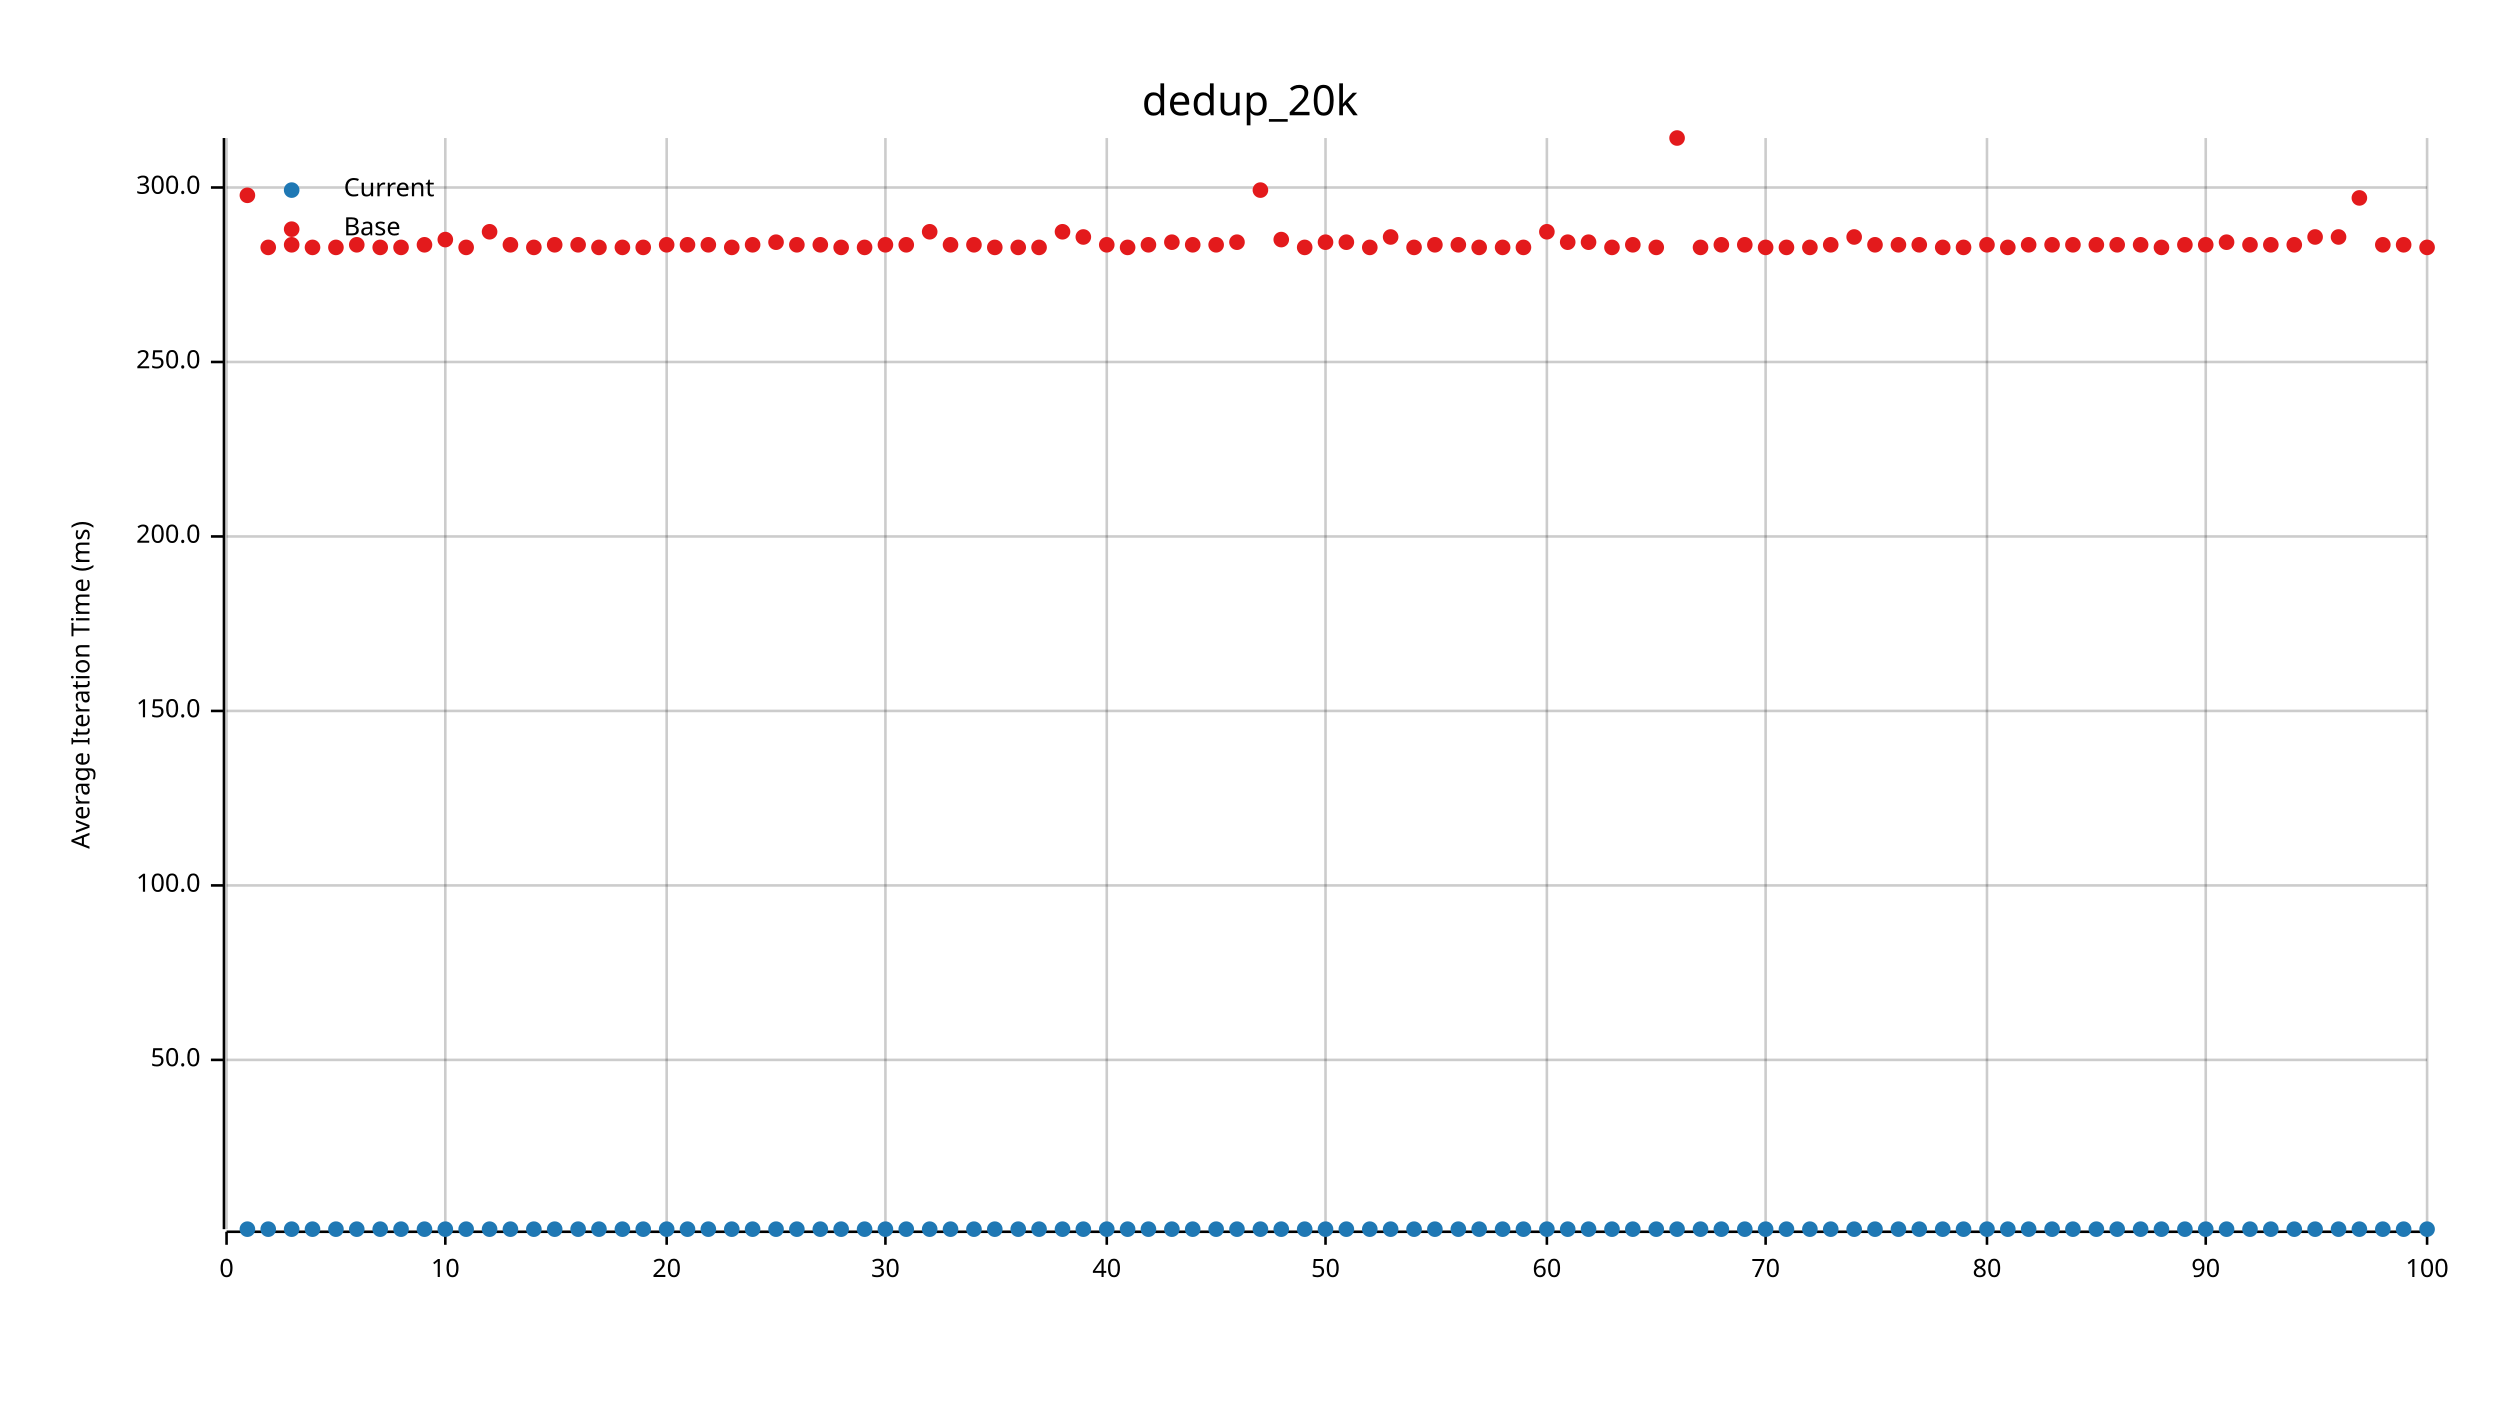
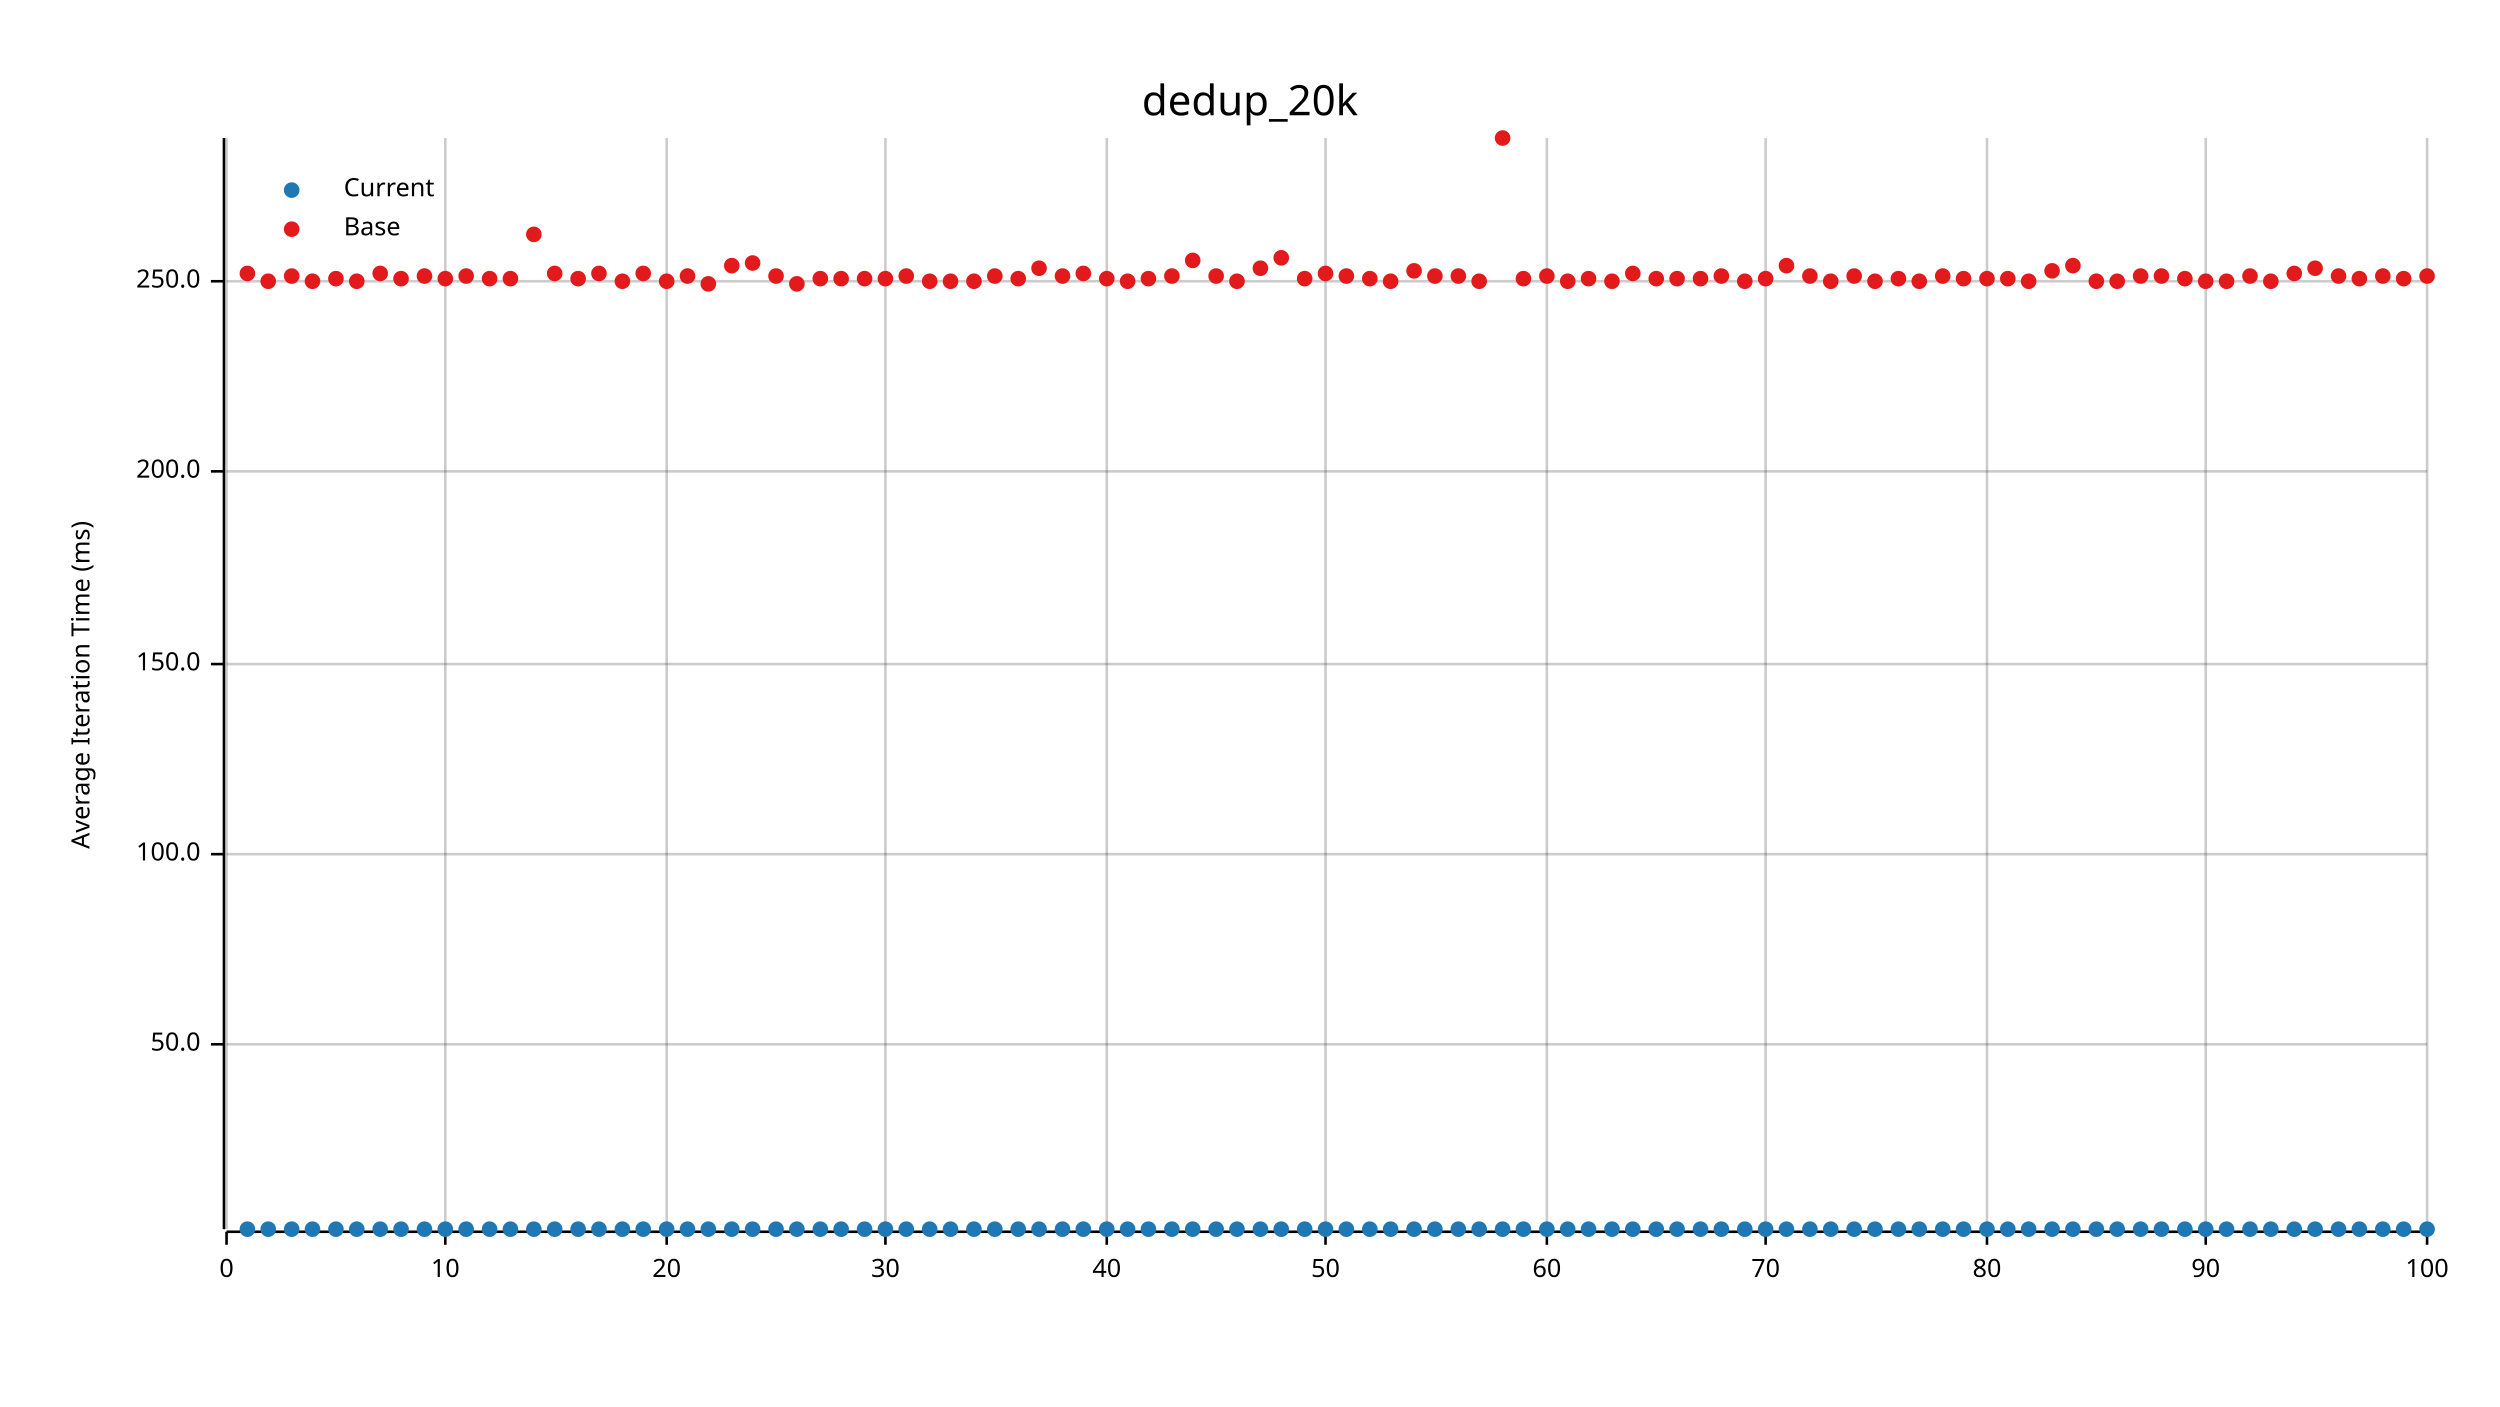
<svg xmlns="http://www.w3.org/2000/svg" width="960" height="540" viewBox="0 0 960 540">
  <text x="480" y="32" dy="0.76em" text-anchor="middle" font-family="sans-serif" font-size="16.129" opacity="1" fill="#000000">
dedup_20k
</text>
  <text x="27" y="263" dy="0.76em" text-anchor="middle" font-family="sans-serif" font-size="9.677" opacity="1" fill="#000000" transform="rotate(270, 27, 263)">
Average Iteration Time (ms)
</text>
  <line opacity="0.2" stroke="#000000" stroke-width="1" x1="87" y1="472" x2="87" y2="53" />
  <line opacity="0.2" stroke="#000000" stroke-width="1" x1="171" y1="472" x2="171" y2="53" />
  <line opacity="0.2" stroke="#000000" stroke-width="1" x1="256" y1="472" x2="256" y2="53" />
  <line opacity="0.2" stroke="#000000" stroke-width="1" x1="340" y1="472" x2="340" y2="53" />
  <line opacity="0.2" stroke="#000000" stroke-width="1" x1="425" y1="472" x2="425" y2="53" />
  <line opacity="0.2" stroke="#000000" stroke-width="1" x1="509" y1="472" x2="509" y2="53" />
  <line opacity="0.2" stroke="#000000" stroke-width="1" x1="594" y1="472" x2="594" y2="53" />
  <line opacity="0.2" stroke="#000000" stroke-width="1" x1="678" y1="472" x2="678" y2="53" />
  <line opacity="0.2" stroke="#000000" stroke-width="1" x1="763" y1="472" x2="763" y2="53" />
  <line opacity="0.2" stroke="#000000" stroke-width="1" x1="847" y1="472" x2="847" y2="53" />
  <line opacity="0.2" stroke="#000000" stroke-width="1" x1="932" y1="472" x2="932" y2="53" />
-   <line opacity="0.2" stroke="#000000" stroke-width="1" x1="87" y1="407" x2="932" y2="407" />
-   <line opacity="0.2" stroke="#000000" stroke-width="1" x1="87" y1="340" x2="932" y2="340" />
-   <line opacity="0.2" stroke="#000000" stroke-width="1" x1="87" y1="273" x2="932" y2="273" />
-   <line opacity="0.2" stroke="#000000" stroke-width="1" x1="87" y1="206" x2="932" y2="206" />
-   <line opacity="0.2" stroke="#000000" stroke-width="1" x1="87" y1="139" x2="932" y2="139" />
-   <line opacity="0.2" stroke="#000000" stroke-width="1" x1="87" y1="72" x2="932" y2="72" />
+   <line opacity="0.2" stroke="#000000" stroke-width="1" x1="87" y1="401" x2="932" y2="401" />
+   <line opacity="0.2" stroke="#000000" stroke-width="1" x1="87" y1="328" x2="932" y2="328" />
+   <line opacity="0.2" stroke="#000000" stroke-width="1" x1="87" y1="255" x2="932" y2="255" />
+   <line opacity="0.2" stroke="#000000" stroke-width="1" x1="87" y1="181" x2="932" y2="181" />
+   <line opacity="0.2" stroke="#000000" stroke-width="1" x1="87" y1="108" x2="932" y2="108" />
  <polyline fill="none" opacity="1" stroke="#000000" stroke-width="1" points="86,53 86,472 " />
-   <text x="77" y="407" dy="0.5ex" text-anchor="end" font-family="sans-serif" font-size="9.677" opacity="1" fill="#000000">
+   <text x="77" y="401" dy="0.5ex" text-anchor="end" font-family="sans-serif" font-size="9.677" opacity="1" fill="#000000">
50.0
</text>
-   <polyline fill="none" opacity="1" stroke="#000000" stroke-width="1" points="81,407 86,407 " />
-   <text x="77" y="340" dy="0.5ex" text-anchor="end" font-family="sans-serif" font-size="9.677" opacity="1" fill="#000000">
+   <polyline fill="none" opacity="1" stroke="#000000" stroke-width="1" points="81,401 86,401 " />
+   <text x="77" y="328" dy="0.5ex" text-anchor="end" font-family="sans-serif" font-size="9.677" opacity="1" fill="#000000">
100.0
</text>
-   <polyline fill="none" opacity="1" stroke="#000000" stroke-width="1" points="81,340 86,340 " />
-   <text x="77" y="273" dy="0.5ex" text-anchor="end" font-family="sans-serif" font-size="9.677" opacity="1" fill="#000000">
+   <polyline fill="none" opacity="1" stroke="#000000" stroke-width="1" points="81,328 86,328 " />
+   <text x="77" y="255" dy="0.5ex" text-anchor="end" font-family="sans-serif" font-size="9.677" opacity="1" fill="#000000">
150.0
</text>
-   <polyline fill="none" opacity="1" stroke="#000000" stroke-width="1" points="81,273 86,273 " />
-   <text x="77" y="206" dy="0.5ex" text-anchor="end" font-family="sans-serif" font-size="9.677" opacity="1" fill="#000000">
+   <polyline fill="none" opacity="1" stroke="#000000" stroke-width="1" points="81,255 86,255 " />
+   <text x="77" y="181" dy="0.5ex" text-anchor="end" font-family="sans-serif" font-size="9.677" opacity="1" fill="#000000">
200.0
</text>
-   <polyline fill="none" opacity="1" stroke="#000000" stroke-width="1" points="81,206 86,206 " />
-   <text x="77" y="139" dy="0.5ex" text-anchor="end" font-family="sans-serif" font-size="9.677" opacity="1" fill="#000000">
+   <polyline fill="none" opacity="1" stroke="#000000" stroke-width="1" points="81,181 86,181 " />
+   <text x="77" y="108" dy="0.5ex" text-anchor="end" font-family="sans-serif" font-size="9.677" opacity="1" fill="#000000">
250.0
</text>
-   <polyline fill="none" opacity="1" stroke="#000000" stroke-width="1" points="81,139 86,139 " />
-   <text x="77" y="72" dy="0.5ex" text-anchor="end" font-family="sans-serif" font-size="9.677" opacity="1" fill="#000000">
- 300.0
- </text>
-   <polyline fill="none" opacity="1" stroke="#000000" stroke-width="1" points="81,72 86,72 " />
+   <polyline fill="none" opacity="1" stroke="#000000" stroke-width="1" points="81,108 86,108 " />
  <polyline fill="none" opacity="1" stroke="#000000" stroke-width="1" points="87,473 932,473 " />
  <text x="87" y="483" dy="0.76em" text-anchor="middle" font-family="sans-serif" font-size="9.677" opacity="1" fill="#000000">
0
</text>
  <polyline fill="none" opacity="1" stroke="#000000" stroke-width="1" points="87,473 87,478 " />
  <text x="171" y="483" dy="0.76em" text-anchor="middle" font-family="sans-serif" font-size="9.677" opacity="1" fill="#000000">
10
</text>
  <polyline fill="none" opacity="1" stroke="#000000" stroke-width="1" points="171,473 171,478 " />
  <text x="256" y="483" dy="0.76em" text-anchor="middle" font-family="sans-serif" font-size="9.677" opacity="1" fill="#000000">
20
</text>
  <polyline fill="none" opacity="1" stroke="#000000" stroke-width="1" points="256,473 256,478 " />
  <text x="340" y="483" dy="0.76em" text-anchor="middle" font-family="sans-serif" font-size="9.677" opacity="1" fill="#000000">
30
</text>
  <polyline fill="none" opacity="1" stroke="#000000" stroke-width="1" points="340,473 340,478 " />
  <text x="425" y="483" dy="0.76em" text-anchor="middle" font-family="sans-serif" font-size="9.677" opacity="1" fill="#000000">
40
</text>
  <polyline fill="none" opacity="1" stroke="#000000" stroke-width="1" points="425,473 425,478 " />
  <text x="509" y="483" dy="0.76em" text-anchor="middle" font-family="sans-serif" font-size="9.677" opacity="1" fill="#000000">
50
</text>
  <polyline fill="none" opacity="1" stroke="#000000" stroke-width="1" points="509,473 509,478 " />
  <text x="594" y="483" dy="0.76em" text-anchor="middle" font-family="sans-serif" font-size="9.677" opacity="1" fill="#000000">
60
</text>
  <polyline fill="none" opacity="1" stroke="#000000" stroke-width="1" points="594,473 594,478 " />
  <text x="678" y="483" dy="0.76em" text-anchor="middle" font-family="sans-serif" font-size="9.677" opacity="1" fill="#000000">
70
</text>
  <polyline fill="none" opacity="1" stroke="#000000" stroke-width="1" points="678,473 678,478 " />
  <text x="763" y="483" dy="0.76em" text-anchor="middle" font-family="sans-serif" font-size="9.677" opacity="1" fill="#000000">
80
</text>
  <polyline fill="none" opacity="1" stroke="#000000" stroke-width="1" points="763,473 763,478 " />
  <text x="847" y="483" dy="0.76em" text-anchor="middle" font-family="sans-serif" font-size="9.677" opacity="1" fill="#000000">
90
</text>
  <polyline fill="none" opacity="1" stroke="#000000" stroke-width="1" points="847,473 847,478 " />
  <text x="932" y="483" dy="0.76em" text-anchor="middle" font-family="sans-serif" font-size="9.677" opacity="1" fill="#000000">
100
</text>
  <polyline fill="none" opacity="1" stroke="#000000" stroke-width="1" points="932,473 932,478 " />
  <circle cx="95" cy="472" r="3" opacity="1" fill="#1F78B4" stroke="none" stroke-width="1" />
  <circle cx="103" cy="472" r="3" opacity="1" fill="#1F78B4" stroke="none" stroke-width="1" />
  <circle cx="112" cy="472" r="3" opacity="1" fill="#1F78B4" stroke="none" stroke-width="1" />
  <circle cx="120" cy="472" r="3" opacity="1" fill="#1F78B4" stroke="none" stroke-width="1" />
  <circle cx="129" cy="472" r="3" opacity="1" fill="#1F78B4" stroke="none" stroke-width="1" />
  <circle cx="137" cy="472" r="3" opacity="1" fill="#1F78B4" stroke="none" stroke-width="1" />
  <circle cx="146" cy="472" r="3" opacity="1" fill="#1F78B4" stroke="none" stroke-width="1" />
  <circle cx="154" cy="472" r="3" opacity="1" fill="#1F78B4" stroke="none" stroke-width="1" />
  <circle cx="163" cy="472" r="3" opacity="1" fill="#1F78B4" stroke="none" stroke-width="1" />
  <circle cx="171" cy="472" r="3" opacity="1" fill="#1F78B4" stroke="none" stroke-width="1" />
  <circle cx="179" cy="472" r="3" opacity="1" fill="#1F78B4" stroke="none" stroke-width="1" />
  <circle cx="188" cy="472" r="3" opacity="1" fill="#1F78B4" stroke="none" stroke-width="1" />
  <circle cx="196" cy="472" r="3" opacity="1" fill="#1F78B4" stroke="none" stroke-width="1" />
  <circle cx="205" cy="472" r="3" opacity="1" fill="#1F78B4" stroke="none" stroke-width="1" />
  <circle cx="213" cy="472" r="3" opacity="1" fill="#1F78B4" stroke="none" stroke-width="1" />
  <circle cx="222" cy="472" r="3" opacity="1" fill="#1F78B4" stroke="none" stroke-width="1" />
  <circle cx="230" cy="472" r="3" opacity="1" fill="#1F78B4" stroke="none" stroke-width="1" />
  <circle cx="239" cy="472" r="3" opacity="1" fill="#1F78B4" stroke="none" stroke-width="1" />
  <circle cx="247" cy="472" r="3" opacity="1" fill="#1F78B4" stroke="none" stroke-width="1" />
  <circle cx="256" cy="472" r="3" opacity="1" fill="#1F78B4" stroke="none" stroke-width="1" />
  <circle cx="264" cy="472" r="3" opacity="1" fill="#1F78B4" stroke="none" stroke-width="1" />
  <circle cx="272" cy="472" r="3" opacity="1" fill="#1F78B4" stroke="none" stroke-width="1" />
  <circle cx="281" cy="472" r="3" opacity="1" fill="#1F78B4" stroke="none" stroke-width="1" />
  <circle cx="289" cy="472" r="3" opacity="1" fill="#1F78B4" stroke="none" stroke-width="1" />
  <circle cx="298" cy="472" r="3" opacity="1" fill="#1F78B4" stroke="none" stroke-width="1" />
  <circle cx="306" cy="472" r="3" opacity="1" fill="#1F78B4" stroke="none" stroke-width="1" />
  <circle cx="315" cy="472" r="3" opacity="1" fill="#1F78B4" stroke="none" stroke-width="1" />
  <circle cx="323" cy="472" r="3" opacity="1" fill="#1F78B4" stroke="none" stroke-width="1" />
  <circle cx="332" cy="472" r="3" opacity="1" fill="#1F78B4" stroke="none" stroke-width="1" />
  <circle cx="340" cy="472" r="3" opacity="1" fill="#1F78B4" stroke="none" stroke-width="1" />
  <circle cx="348" cy="472" r="3" opacity="1" fill="#1F78B4" stroke="none" stroke-width="1" />
  <circle cx="357" cy="472" r="3" opacity="1" fill="#1F78B4" stroke="none" stroke-width="1" />
  <circle cx="365" cy="472" r="3" opacity="1" fill="#1F78B4" stroke="none" stroke-width="1" />
  <circle cx="374" cy="472" r="3" opacity="1" fill="#1F78B4" stroke="none" stroke-width="1" />
  <circle cx="382" cy="472" r="3" opacity="1" fill="#1F78B4" stroke="none" stroke-width="1" />
  <circle cx="391" cy="472" r="3" opacity="1" fill="#1F78B4" stroke="none" stroke-width="1" />
  <circle cx="399" cy="472" r="3" opacity="1" fill="#1F78B4" stroke="none" stroke-width="1" />
  <circle cx="408" cy="472" r="3" opacity="1" fill="#1F78B4" stroke="none" stroke-width="1" />
  <circle cx="416" cy="472" r="3" opacity="1" fill="#1F78B4" stroke="none" stroke-width="1" />
  <circle cx="425" cy="472" r="3" opacity="1" fill="#1F78B4" stroke="none" stroke-width="1" />
  <circle cx="433" cy="472" r="3" opacity="1" fill="#1F78B4" stroke="none" stroke-width="1" />
  <circle cx="441" cy="472" r="3" opacity="1" fill="#1F78B4" stroke="none" stroke-width="1" />
  <circle cx="450" cy="472" r="3" opacity="1" fill="#1F78B4" stroke="none" stroke-width="1" />
  <circle cx="458" cy="472" r="3" opacity="1" fill="#1F78B4" stroke="none" stroke-width="1" />
  <circle cx="467" cy="472" r="3" opacity="1" fill="#1F78B4" stroke="none" stroke-width="1" />
  <circle cx="475" cy="472" r="3" opacity="1" fill="#1F78B4" stroke="none" stroke-width="1" />
  <circle cx="484" cy="472" r="3" opacity="1" fill="#1F78B4" stroke="none" stroke-width="1" />
  <circle cx="492" cy="472" r="3" opacity="1" fill="#1F78B4" stroke="none" stroke-width="1" />
  <circle cx="501" cy="472" r="3" opacity="1" fill="#1F78B4" stroke="none" stroke-width="1" />
  <circle cx="509" cy="472" r="3" opacity="1" fill="#1F78B4" stroke="none" stroke-width="1" />
  <circle cx="517" cy="472" r="3" opacity="1" fill="#1F78B4" stroke="none" stroke-width="1" />
  <circle cx="526" cy="472" r="3" opacity="1" fill="#1F78B4" stroke="none" stroke-width="1" />
  <circle cx="534" cy="472" r="3" opacity="1" fill="#1F78B4" stroke="none" stroke-width="1" />
  <circle cx="543" cy="472" r="3" opacity="1" fill="#1F78B4" stroke="none" stroke-width="1" />
  <circle cx="551" cy="472" r="3" opacity="1" fill="#1F78B4" stroke="none" stroke-width="1" />
  <circle cx="560" cy="472" r="3" opacity="1" fill="#1F78B4" stroke="none" stroke-width="1" />
  <circle cx="568" cy="472" r="3" opacity="1" fill="#1F78B4" stroke="none" stroke-width="1" />
  <circle cx="577" cy="472" r="3" opacity="1" fill="#1F78B4" stroke="none" stroke-width="1" />
  <circle cx="585" cy="472" r="3" opacity="1" fill="#1F78B4" stroke="none" stroke-width="1" />
  <circle cx="594" cy="472" r="3" opacity="1" fill="#1F78B4" stroke="none" stroke-width="1" />
  <circle cx="602" cy="472" r="3" opacity="1" fill="#1F78B4" stroke="none" stroke-width="1" />
  <circle cx="610" cy="472" r="3" opacity="1" fill="#1F78B4" stroke="none" stroke-width="1" />
  <circle cx="619" cy="472" r="3" opacity="1" fill="#1F78B4" stroke="none" stroke-width="1" />
  <circle cx="627" cy="472" r="3" opacity="1" fill="#1F78B4" stroke="none" stroke-width="1" />
  <circle cx="636" cy="472" r="3" opacity="1" fill="#1F78B4" stroke="none" stroke-width="1" />
  <circle cx="644" cy="472" r="3" opacity="1" fill="#1F78B4" stroke="none" stroke-width="1" />
  <circle cx="653" cy="472" r="3" opacity="1" fill="#1F78B4" stroke="none" stroke-width="1" />
  <circle cx="661" cy="472" r="3" opacity="1" fill="#1F78B4" stroke="none" stroke-width="1" />
  <circle cx="670" cy="472" r="3" opacity="1" fill="#1F78B4" stroke="none" stroke-width="1" />
  <circle cx="678" cy="472" r="3" opacity="1" fill="#1F78B4" stroke="none" stroke-width="1" />
  <circle cx="686" cy="472" r="3" opacity="1" fill="#1F78B4" stroke="none" stroke-width="1" />
  <circle cx="695" cy="472" r="3" opacity="1" fill="#1F78B4" stroke="none" stroke-width="1" />
  <circle cx="703" cy="472" r="3" opacity="1" fill="#1F78B4" stroke="none" stroke-width="1" />
  <circle cx="712" cy="472" r="3" opacity="1" fill="#1F78B4" stroke="none" stroke-width="1" />
  <circle cx="720" cy="472" r="3" opacity="1" fill="#1F78B4" stroke="none" stroke-width="1" />
  <circle cx="729" cy="472" r="3" opacity="1" fill="#1F78B4" stroke="none" stroke-width="1" />
  <circle cx="737" cy="472" r="3" opacity="1" fill="#1F78B4" stroke="none" stroke-width="1" />
  <circle cx="746" cy="472" r="3" opacity="1" fill="#1F78B4" stroke="none" stroke-width="1" />
  <circle cx="754" cy="472" r="3" opacity="1" fill="#1F78B4" stroke="none" stroke-width="1" />
  <circle cx="763" cy="472" r="3" opacity="1" fill="#1F78B4" stroke="none" stroke-width="1" />
  <circle cx="771" cy="472" r="3" opacity="1" fill="#1F78B4" stroke="none" stroke-width="1" />
  <circle cx="779" cy="472" r="3" opacity="1" fill="#1F78B4" stroke="none" stroke-width="1" />
  <circle cx="788" cy="472" r="3" opacity="1" fill="#1F78B4" stroke="none" stroke-width="1" />
  <circle cx="796" cy="472" r="3" opacity="1" fill="#1F78B4" stroke="none" stroke-width="1" />
  <circle cx="805" cy="472" r="3" opacity="1" fill="#1F78B4" stroke="none" stroke-width="1" />
  <circle cx="813" cy="472" r="3" opacity="1" fill="#1F78B4" stroke="none" stroke-width="1" />
  <circle cx="822" cy="472" r="3" opacity="1" fill="#1F78B4" stroke="none" stroke-width="1" />
  <circle cx="830" cy="472" r="3" opacity="1" fill="#1F78B4" stroke="none" stroke-width="1" />
  <circle cx="839" cy="472" r="3" opacity="1" fill="#1F78B4" stroke="none" stroke-width="1" />
  <circle cx="847" cy="472" r="3" opacity="1" fill="#1F78B4" stroke="none" stroke-width="1" />
  <circle cx="855" cy="472" r="3" opacity="1" fill="#1F78B4" stroke="none" stroke-width="1" />
  <circle cx="864" cy="472" r="3" opacity="1" fill="#1F78B4" stroke="none" stroke-width="1" />
  <circle cx="872" cy="472" r="3" opacity="1" fill="#1F78B4" stroke="none" stroke-width="1" />
  <circle cx="881" cy="472" r="3" opacity="1" fill="#1F78B4" stroke="none" stroke-width="1" />
  <circle cx="889" cy="472" r="3" opacity="1" fill="#1F78B4" stroke="none" stroke-width="1" />
  <circle cx="898" cy="472" r="3" opacity="1" fill="#1F78B4" stroke="none" stroke-width="1" />
  <circle cx="906" cy="472" r="3" opacity="1" fill="#1F78B4" stroke="none" stroke-width="1" />
  <circle cx="915" cy="472" r="3" opacity="1" fill="#1F78B4" stroke="none" stroke-width="1" />
  <circle cx="923" cy="472" r="3" opacity="1" fill="#1F78B4" stroke="none" stroke-width="1" />
  <circle cx="932" cy="472" r="3" opacity="1" fill="#1F78B4" stroke="none" stroke-width="1" />
-   <circle cx="95" cy="75" r="3" opacity="1" fill="#E31A1C" stroke="none" stroke-width="1" />
-   <circle cx="103" cy="95" r="3" opacity="1" fill="#E31A1C" stroke="none" stroke-width="1" />
-   <circle cx="112" cy="94" r="3" opacity="1" fill="#E31A1C" stroke="none" stroke-width="1" />
-   <circle cx="120" cy="95" r="3" opacity="1" fill="#E31A1C" stroke="none" stroke-width="1" />
-   <circle cx="129" cy="95" r="3" opacity="1" fill="#E31A1C" stroke="none" stroke-width="1" />
-   <circle cx="137" cy="94" r="3" opacity="1" fill="#E31A1C" stroke="none" stroke-width="1" />
-   <circle cx="146" cy="95" r="3" opacity="1" fill="#E31A1C" stroke="none" stroke-width="1" />
-   <circle cx="154" cy="95" r="3" opacity="1" fill="#E31A1C" stroke="none" stroke-width="1" />
-   <circle cx="163" cy="94" r="3" opacity="1" fill="#E31A1C" stroke="none" stroke-width="1" />
-   <circle cx="171" cy="92" r="3" opacity="1" fill="#E31A1C" stroke="none" stroke-width="1" />
-   <circle cx="179" cy="95" r="3" opacity="1" fill="#E31A1C" stroke="none" stroke-width="1" />
-   <circle cx="188" cy="89" r="3" opacity="1" fill="#E31A1C" stroke="none" stroke-width="1" />
-   <circle cx="196" cy="94" r="3" opacity="1" fill="#E31A1C" stroke="none" stroke-width="1" />
-   <circle cx="205" cy="95" r="3" opacity="1" fill="#E31A1C" stroke="none" stroke-width="1" />
-   <circle cx="213" cy="94" r="3" opacity="1" fill="#E31A1C" stroke="none" stroke-width="1" />
-   <circle cx="222" cy="94" r="3" opacity="1" fill="#E31A1C" stroke="none" stroke-width="1" />
-   <circle cx="230" cy="95" r="3" opacity="1" fill="#E31A1C" stroke="none" stroke-width="1" />
-   <circle cx="239" cy="95" r="3" opacity="1" fill="#E31A1C" stroke="none" stroke-width="1" />
-   <circle cx="247" cy="95" r="3" opacity="1" fill="#E31A1C" stroke="none" stroke-width="1" />
-   <circle cx="256" cy="94" r="3" opacity="1" fill="#E31A1C" stroke="none" stroke-width="1" />
-   <circle cx="264" cy="94" r="3" opacity="1" fill="#E31A1C" stroke="none" stroke-width="1" />
-   <circle cx="272" cy="94" r="3" opacity="1" fill="#E31A1C" stroke="none" stroke-width="1" />
-   <circle cx="281" cy="95" r="3" opacity="1" fill="#E31A1C" stroke="none" stroke-width="1" />
-   <circle cx="289" cy="94" r="3" opacity="1" fill="#E31A1C" stroke="none" stroke-width="1" />
-   <circle cx="298" cy="93" r="3" opacity="1" fill="#E31A1C" stroke="none" stroke-width="1" />
-   <circle cx="306" cy="94" r="3" opacity="1" fill="#E31A1C" stroke="none" stroke-width="1" />
-   <circle cx="315" cy="94" r="3" opacity="1" fill="#E31A1C" stroke="none" stroke-width="1" />
-   <circle cx="323" cy="95" r="3" opacity="1" fill="#E31A1C" stroke="none" stroke-width="1" />
-   <circle cx="332" cy="95" r="3" opacity="1" fill="#E31A1C" stroke="none" stroke-width="1" />
-   <circle cx="340" cy="94" r="3" opacity="1" fill="#E31A1C" stroke="none" stroke-width="1" />
-   <circle cx="348" cy="94" r="3" opacity="1" fill="#E31A1C" stroke="none" stroke-width="1" />
-   <circle cx="357" cy="89" r="3" opacity="1" fill="#E31A1C" stroke="none" stroke-width="1" />
-   <circle cx="365" cy="94" r="3" opacity="1" fill="#E31A1C" stroke="none" stroke-width="1" />
-   <circle cx="374" cy="94" r="3" opacity="1" fill="#E31A1C" stroke="none" stroke-width="1" />
-   <circle cx="382" cy="95" r="3" opacity="1" fill="#E31A1C" stroke="none" stroke-width="1" />
-   <circle cx="391" cy="95" r="3" opacity="1" fill="#E31A1C" stroke="none" stroke-width="1" />
-   <circle cx="399" cy="95" r="3" opacity="1" fill="#E31A1C" stroke="none" stroke-width="1" />
-   <circle cx="408" cy="89" r="3" opacity="1" fill="#E31A1C" stroke="none" stroke-width="1" />
-   <circle cx="416" cy="91" r="3" opacity="1" fill="#E31A1C" stroke="none" stroke-width="1" />
-   <circle cx="425" cy="94" r="3" opacity="1" fill="#E31A1C" stroke="none" stroke-width="1" />
-   <circle cx="433" cy="95" r="3" opacity="1" fill="#E31A1C" stroke="none" stroke-width="1" />
-   <circle cx="441" cy="94" r="3" opacity="1" fill="#E31A1C" stroke="none" stroke-width="1" />
-   <circle cx="450" cy="93" r="3" opacity="1" fill="#E31A1C" stroke="none" stroke-width="1" />
-   <circle cx="458" cy="94" r="3" opacity="1" fill="#E31A1C" stroke="none" stroke-width="1" />
-   <circle cx="467" cy="94" r="3" opacity="1" fill="#E31A1C" stroke="none" stroke-width="1" />
-   <circle cx="475" cy="93" r="3" opacity="1" fill="#E31A1C" stroke="none" stroke-width="1" />
-   <circle cx="484" cy="73" r="3" opacity="1" fill="#E31A1C" stroke="none" stroke-width="1" />
-   <circle cx="492" cy="92" r="3" opacity="1" fill="#E31A1C" stroke="none" stroke-width="1" />
-   <circle cx="501" cy="95" r="3" opacity="1" fill="#E31A1C" stroke="none" stroke-width="1" />
-   <circle cx="509" cy="93" r="3" opacity="1" fill="#E31A1C" stroke="none" stroke-width="1" />
-   <circle cx="517" cy="93" r="3" opacity="1" fill="#E31A1C" stroke="none" stroke-width="1" />
-   <circle cx="526" cy="95" r="3" opacity="1" fill="#E31A1C" stroke="none" stroke-width="1" />
-   <circle cx="534" cy="91" r="3" opacity="1" fill="#E31A1C" stroke="none" stroke-width="1" />
-   <circle cx="543" cy="95" r="3" opacity="1" fill="#E31A1C" stroke="none" stroke-width="1" />
-   <circle cx="551" cy="94" r="3" opacity="1" fill="#E31A1C" stroke="none" stroke-width="1" />
-   <circle cx="560" cy="94" r="3" opacity="1" fill="#E31A1C" stroke="none" stroke-width="1" />
-   <circle cx="568" cy="95" r="3" opacity="1" fill="#E31A1C" stroke="none" stroke-width="1" />
-   <circle cx="577" cy="95" r="3" opacity="1" fill="#E31A1C" stroke="none" stroke-width="1" />
-   <circle cx="585" cy="95" r="3" opacity="1" fill="#E31A1C" stroke="none" stroke-width="1" />
-   <circle cx="594" cy="89" r="3" opacity="1" fill="#E31A1C" stroke="none" stroke-width="1" />
-   <circle cx="602" cy="93" r="3" opacity="1" fill="#E31A1C" stroke="none" stroke-width="1" />
-   <circle cx="610" cy="93" r="3" opacity="1" fill="#E31A1C" stroke="none" stroke-width="1" />
-   <circle cx="619" cy="95" r="3" opacity="1" fill="#E31A1C" stroke="none" stroke-width="1" />
-   <circle cx="627" cy="94" r="3" opacity="1" fill="#E31A1C" stroke="none" stroke-width="1" />
-   <circle cx="636" cy="95" r="3" opacity="1" fill="#E31A1C" stroke="none" stroke-width="1" />
-   <circle cx="644" cy="53" r="3" opacity="1" fill="#E31A1C" stroke="none" stroke-width="1" />
-   <circle cx="653" cy="95" r="3" opacity="1" fill="#E31A1C" stroke="none" stroke-width="1" />
-   <circle cx="661" cy="94" r="3" opacity="1" fill="#E31A1C" stroke="none" stroke-width="1" />
-   <circle cx="670" cy="94" r="3" opacity="1" fill="#E31A1C" stroke="none" stroke-width="1" />
-   <circle cx="678" cy="95" r="3" opacity="1" fill="#E31A1C" stroke="none" stroke-width="1" />
-   <circle cx="686" cy="95" r="3" opacity="1" fill="#E31A1C" stroke="none" stroke-width="1" />
-   <circle cx="695" cy="95" r="3" opacity="1" fill="#E31A1C" stroke="none" stroke-width="1" />
-   <circle cx="703" cy="94" r="3" opacity="1" fill="#E31A1C" stroke="none" stroke-width="1" />
-   <circle cx="712" cy="91" r="3" opacity="1" fill="#E31A1C" stroke="none" stroke-width="1" />
-   <circle cx="720" cy="94" r="3" opacity="1" fill="#E31A1C" stroke="none" stroke-width="1" />
-   <circle cx="729" cy="94" r="3" opacity="1" fill="#E31A1C" stroke="none" stroke-width="1" />
-   <circle cx="737" cy="94" r="3" opacity="1" fill="#E31A1C" stroke="none" stroke-width="1" />
-   <circle cx="746" cy="95" r="3" opacity="1" fill="#E31A1C" stroke="none" stroke-width="1" />
-   <circle cx="754" cy="95" r="3" opacity="1" fill="#E31A1C" stroke="none" stroke-width="1" />
-   <circle cx="763" cy="94" r="3" opacity="1" fill="#E31A1C" stroke="none" stroke-width="1" />
-   <circle cx="771" cy="95" r="3" opacity="1" fill="#E31A1C" stroke="none" stroke-width="1" />
-   <circle cx="779" cy="94" r="3" opacity="1" fill="#E31A1C" stroke="none" stroke-width="1" />
-   <circle cx="788" cy="94" r="3" opacity="1" fill="#E31A1C" stroke="none" stroke-width="1" />
-   <circle cx="796" cy="94" r="3" opacity="1" fill="#E31A1C" stroke="none" stroke-width="1" />
-   <circle cx="805" cy="94" r="3" opacity="1" fill="#E31A1C" stroke="none" stroke-width="1" />
-   <circle cx="813" cy="94" r="3" opacity="1" fill="#E31A1C" stroke="none" stroke-width="1" />
-   <circle cx="822" cy="94" r="3" opacity="1" fill="#E31A1C" stroke="none" stroke-width="1" />
-   <circle cx="830" cy="95" r="3" opacity="1" fill="#E31A1C" stroke="none" stroke-width="1" />
-   <circle cx="839" cy="94" r="3" opacity="1" fill="#E31A1C" stroke="none" stroke-width="1" />
-   <circle cx="847" cy="94" r="3" opacity="1" fill="#E31A1C" stroke="none" stroke-width="1" />
-   <circle cx="855" cy="93" r="3" opacity="1" fill="#E31A1C" stroke="none" stroke-width="1" />
-   <circle cx="864" cy="94" r="3" opacity="1" fill="#E31A1C" stroke="none" stroke-width="1" />
-   <circle cx="872" cy="94" r="3" opacity="1" fill="#E31A1C" stroke="none" stroke-width="1" />
-   <circle cx="881" cy="94" r="3" opacity="1" fill="#E31A1C" stroke="none" stroke-width="1" />
-   <circle cx="889" cy="91" r="3" opacity="1" fill="#E31A1C" stroke="none" stroke-width="1" />
-   <circle cx="898" cy="91" r="3" opacity="1" fill="#E31A1C" stroke="none" stroke-width="1" />
-   <circle cx="906" cy="76" r="3" opacity="1" fill="#E31A1C" stroke="none" stroke-width="1" />
-   <circle cx="915" cy="94" r="3" opacity="1" fill="#E31A1C" stroke="none" stroke-width="1" />
-   <circle cx="923" cy="94" r="3" opacity="1" fill="#E31A1C" stroke="none" stroke-width="1" />
-   <circle cx="932" cy="95" r="3" opacity="1" fill="#E31A1C" stroke="none" stroke-width="1" />
+   <circle cx="95" cy="105" r="3" opacity="1" fill="#E31A1C" stroke="none" stroke-width="1" />
+   <circle cx="103" cy="108" r="3" opacity="1" fill="#E31A1C" stroke="none" stroke-width="1" />
+   <circle cx="112" cy="106" r="3" opacity="1" fill="#E31A1C" stroke="none" stroke-width="1" />
+   <circle cx="120" cy="108" r="3" opacity="1" fill="#E31A1C" stroke="none" stroke-width="1" />
+   <circle cx="129" cy="107" r="3" opacity="1" fill="#E31A1C" stroke="none" stroke-width="1" />
+   <circle cx="137" cy="108" r="3" opacity="1" fill="#E31A1C" stroke="none" stroke-width="1" />
+   <circle cx="146" cy="105" r="3" opacity="1" fill="#E31A1C" stroke="none" stroke-width="1" />
+   <circle cx="154" cy="107" r="3" opacity="1" fill="#E31A1C" stroke="none" stroke-width="1" />
+   <circle cx="163" cy="106" r="3" opacity="1" fill="#E31A1C" stroke="none" stroke-width="1" />
+   <circle cx="171" cy="107" r="3" opacity="1" fill="#E31A1C" stroke="none" stroke-width="1" />
+   <circle cx="179" cy="106" r="3" opacity="1" fill="#E31A1C" stroke="none" stroke-width="1" />
+   <circle cx="188" cy="107" r="3" opacity="1" fill="#E31A1C" stroke="none" stroke-width="1" />
+   <circle cx="196" cy="107" r="3" opacity="1" fill="#E31A1C" stroke="none" stroke-width="1" />
+   <circle cx="205" cy="90" r="3" opacity="1" fill="#E31A1C" stroke="none" stroke-width="1" />
+   <circle cx="213" cy="105" r="3" opacity="1" fill="#E31A1C" stroke="none" stroke-width="1" />
+   <circle cx="222" cy="107" r="3" opacity="1" fill="#E31A1C" stroke="none" stroke-width="1" />
+   <circle cx="230" cy="105" r="3" opacity="1" fill="#E31A1C" stroke="none" stroke-width="1" />
+   <circle cx="239" cy="108" r="3" opacity="1" fill="#E31A1C" stroke="none" stroke-width="1" />
+   <circle cx="247" cy="105" r="3" opacity="1" fill="#E31A1C" stroke="none" stroke-width="1" />
+   <circle cx="256" cy="108" r="3" opacity="1" fill="#E31A1C" stroke="none" stroke-width="1" />
+   <circle cx="264" cy="106" r="3" opacity="1" fill="#E31A1C" stroke="none" stroke-width="1" />
+   <circle cx="272" cy="109" r="3" opacity="1" fill="#E31A1C" stroke="none" stroke-width="1" />
+   <circle cx="281" cy="102" r="3" opacity="1" fill="#E31A1C" stroke="none" stroke-width="1" />
+   <circle cx="289" cy="101" r="3" opacity="1" fill="#E31A1C" stroke="none" stroke-width="1" />
+   <circle cx="298" cy="106" r="3" opacity="1" fill="#E31A1C" stroke="none" stroke-width="1" />
+   <circle cx="306" cy="109" r="3" opacity="1" fill="#E31A1C" stroke="none" stroke-width="1" />
+   <circle cx="315" cy="107" r="3" opacity="1" fill="#E31A1C" stroke="none" stroke-width="1" />
+   <circle cx="323" cy="107" r="3" opacity="1" fill="#E31A1C" stroke="none" stroke-width="1" />
+   <circle cx="332" cy="107" r="3" opacity="1" fill="#E31A1C" stroke="none" stroke-width="1" />
+   <circle cx="340" cy="107" r="3" opacity="1" fill="#E31A1C" stroke="none" stroke-width="1" />
+   <circle cx="348" cy="106" r="3" opacity="1" fill="#E31A1C" stroke="none" stroke-width="1" />
+   <circle cx="357" cy="108" r="3" opacity="1" fill="#E31A1C" stroke="none" stroke-width="1" />
+   <circle cx="365" cy="108" r="3" opacity="1" fill="#E31A1C" stroke="none" stroke-width="1" />
+   <circle cx="374" cy="108" r="3" opacity="1" fill="#E31A1C" stroke="none" stroke-width="1" />
+   <circle cx="382" cy="106" r="3" opacity="1" fill="#E31A1C" stroke="none" stroke-width="1" />
+   <circle cx="391" cy="107" r="3" opacity="1" fill="#E31A1C" stroke="none" stroke-width="1" />
+   <circle cx="399" cy="103" r="3" opacity="1" fill="#E31A1C" stroke="none" stroke-width="1" />
+   <circle cx="408" cy="106" r="3" opacity="1" fill="#E31A1C" stroke="none" stroke-width="1" />
+   <circle cx="416" cy="105" r="3" opacity="1" fill="#E31A1C" stroke="none" stroke-width="1" />
+   <circle cx="425" cy="107" r="3" opacity="1" fill="#E31A1C" stroke="none" stroke-width="1" />
+   <circle cx="433" cy="108" r="3" opacity="1" fill="#E31A1C" stroke="none" stroke-width="1" />
+   <circle cx="441" cy="107" r="3" opacity="1" fill="#E31A1C" stroke="none" stroke-width="1" />
+   <circle cx="450" cy="106" r="3" opacity="1" fill="#E31A1C" stroke="none" stroke-width="1" />
+   <circle cx="458" cy="100" r="3" opacity="1" fill="#E31A1C" stroke="none" stroke-width="1" />
+   <circle cx="467" cy="106" r="3" opacity="1" fill="#E31A1C" stroke="none" stroke-width="1" />
+   <circle cx="475" cy="108" r="3" opacity="1" fill="#E31A1C" stroke="none" stroke-width="1" />
+   <circle cx="484" cy="103" r="3" opacity="1" fill="#E31A1C" stroke="none" stroke-width="1" />
+   <circle cx="492" cy="99" r="3" opacity="1" fill="#E31A1C" stroke="none" stroke-width="1" />
+   <circle cx="501" cy="107" r="3" opacity="1" fill="#E31A1C" stroke="none" stroke-width="1" />
+   <circle cx="509" cy="105" r="3" opacity="1" fill="#E31A1C" stroke="none" stroke-width="1" />
+   <circle cx="517" cy="106" r="3" opacity="1" fill="#E31A1C" stroke="none" stroke-width="1" />
+   <circle cx="526" cy="107" r="3" opacity="1" fill="#E31A1C" stroke="none" stroke-width="1" />
+   <circle cx="534" cy="108" r="3" opacity="1" fill="#E31A1C" stroke="none" stroke-width="1" />
+   <circle cx="543" cy="104" r="3" opacity="1" fill="#E31A1C" stroke="none" stroke-width="1" />
+   <circle cx="551" cy="106" r="3" opacity="1" fill="#E31A1C" stroke="none" stroke-width="1" />
+   <circle cx="560" cy="106" r="3" opacity="1" fill="#E31A1C" stroke="none" stroke-width="1" />
+   <circle cx="568" cy="108" r="3" opacity="1" fill="#E31A1C" stroke="none" stroke-width="1" />
+   <circle cx="577" cy="53" r="3" opacity="1" fill="#E31A1C" stroke="none" stroke-width="1" />
+   <circle cx="585" cy="107" r="3" opacity="1" fill="#E31A1C" stroke="none" stroke-width="1" />
+   <circle cx="594" cy="106" r="3" opacity="1" fill="#E31A1C" stroke="none" stroke-width="1" />
+   <circle cx="602" cy="108" r="3" opacity="1" fill="#E31A1C" stroke="none" stroke-width="1" />
+   <circle cx="610" cy="107" r="3" opacity="1" fill="#E31A1C" stroke="none" stroke-width="1" />
+   <circle cx="619" cy="108" r="3" opacity="1" fill="#E31A1C" stroke="none" stroke-width="1" />
+   <circle cx="627" cy="105" r="3" opacity="1" fill="#E31A1C" stroke="none" stroke-width="1" />
+   <circle cx="636" cy="107" r="3" opacity="1" fill="#E31A1C" stroke="none" stroke-width="1" />
+   <circle cx="644" cy="107" r="3" opacity="1" fill="#E31A1C" stroke="none" stroke-width="1" />
+   <circle cx="653" cy="107" r="3" opacity="1" fill="#E31A1C" stroke="none" stroke-width="1" />
+   <circle cx="661" cy="106" r="3" opacity="1" fill="#E31A1C" stroke="none" stroke-width="1" />
+   <circle cx="670" cy="108" r="3" opacity="1" fill="#E31A1C" stroke="none" stroke-width="1" />
+   <circle cx="678" cy="107" r="3" opacity="1" fill="#E31A1C" stroke="none" stroke-width="1" />
+   <circle cx="686" cy="102" r="3" opacity="1" fill="#E31A1C" stroke="none" stroke-width="1" />
+   <circle cx="695" cy="106" r="3" opacity="1" fill="#E31A1C" stroke="none" stroke-width="1" />
+   <circle cx="703" cy="108" r="3" opacity="1" fill="#E31A1C" stroke="none" stroke-width="1" />
+   <circle cx="712" cy="106" r="3" opacity="1" fill="#E31A1C" stroke="none" stroke-width="1" />
+   <circle cx="720" cy="108" r="3" opacity="1" fill="#E31A1C" stroke="none" stroke-width="1" />
+   <circle cx="729" cy="107" r="3" opacity="1" fill="#E31A1C" stroke="none" stroke-width="1" />
+   <circle cx="737" cy="108" r="3" opacity="1" fill="#E31A1C" stroke="none" stroke-width="1" />
+   <circle cx="746" cy="106" r="3" opacity="1" fill="#E31A1C" stroke="none" stroke-width="1" />
+   <circle cx="754" cy="107" r="3" opacity="1" fill="#E31A1C" stroke="none" stroke-width="1" />
+   <circle cx="763" cy="107" r="3" opacity="1" fill="#E31A1C" stroke="none" stroke-width="1" />
+   <circle cx="771" cy="107" r="3" opacity="1" fill="#E31A1C" stroke="none" stroke-width="1" />
+   <circle cx="779" cy="108" r="3" opacity="1" fill="#E31A1C" stroke="none" stroke-width="1" />
+   <circle cx="788" cy="104" r="3" opacity="1" fill="#E31A1C" stroke="none" stroke-width="1" />
+   <circle cx="796" cy="102" r="3" opacity="1" fill="#E31A1C" stroke="none" stroke-width="1" />
+   <circle cx="805" cy="108" r="3" opacity="1" fill="#E31A1C" stroke="none" stroke-width="1" />
+   <circle cx="813" cy="108" r="3" opacity="1" fill="#E31A1C" stroke="none" stroke-width="1" />
+   <circle cx="822" cy="106" r="3" opacity="1" fill="#E31A1C" stroke="none" stroke-width="1" />
+   <circle cx="830" cy="106" r="3" opacity="1" fill="#E31A1C" stroke="none" stroke-width="1" />
+   <circle cx="839" cy="107" r="3" opacity="1" fill="#E31A1C" stroke="none" stroke-width="1" />
+   <circle cx="847" cy="108" r="3" opacity="1" fill="#E31A1C" stroke="none" stroke-width="1" />
+   <circle cx="855" cy="108" r="3" opacity="1" fill="#E31A1C" stroke="none" stroke-width="1" />
+   <circle cx="864" cy="106" r="3" opacity="1" fill="#E31A1C" stroke="none" stroke-width="1" />
+   <circle cx="872" cy="108" r="3" opacity="1" fill="#E31A1C" stroke="none" stroke-width="1" />
+   <circle cx="881" cy="105" r="3" opacity="1" fill="#E31A1C" stroke="none" stroke-width="1" />
+   <circle cx="889" cy="103" r="3" opacity="1" fill="#E31A1C" stroke="none" stroke-width="1" />
+   <circle cx="898" cy="106" r="3" opacity="1" fill="#E31A1C" stroke="none" stroke-width="1" />
+   <circle cx="906" cy="107" r="3" opacity="1" fill="#E31A1C" stroke="none" stroke-width="1" />
+   <circle cx="915" cy="106" r="3" opacity="1" fill="#E31A1C" stroke="none" stroke-width="1" />
+   <circle cx="923" cy="107" r="3" opacity="1" fill="#E31A1C" stroke="none" stroke-width="1" />
+   <circle cx="932" cy="106" r="3" opacity="1" fill="#E31A1C" stroke="none" stroke-width="1" />
  <text x="132" y="68" dy="0.76em" text-anchor="start" font-family="sans-serif" font-size="9.677" opacity="1" fill="#000000">
Current
</text>
  <text x="132" y="83" dy="0.76em" text-anchor="start" font-family="sans-serif" font-size="9.677" opacity="1" fill="#000000">
Base
</text>
  <circle cx="112" cy="73" r="3" opacity="1" fill="#1F78B4" stroke="none" stroke-width="1" />
  <circle cx="112" cy="88" r="3" opacity="1" fill="#E31A1C" stroke="none" stroke-width="1" />
</svg>
